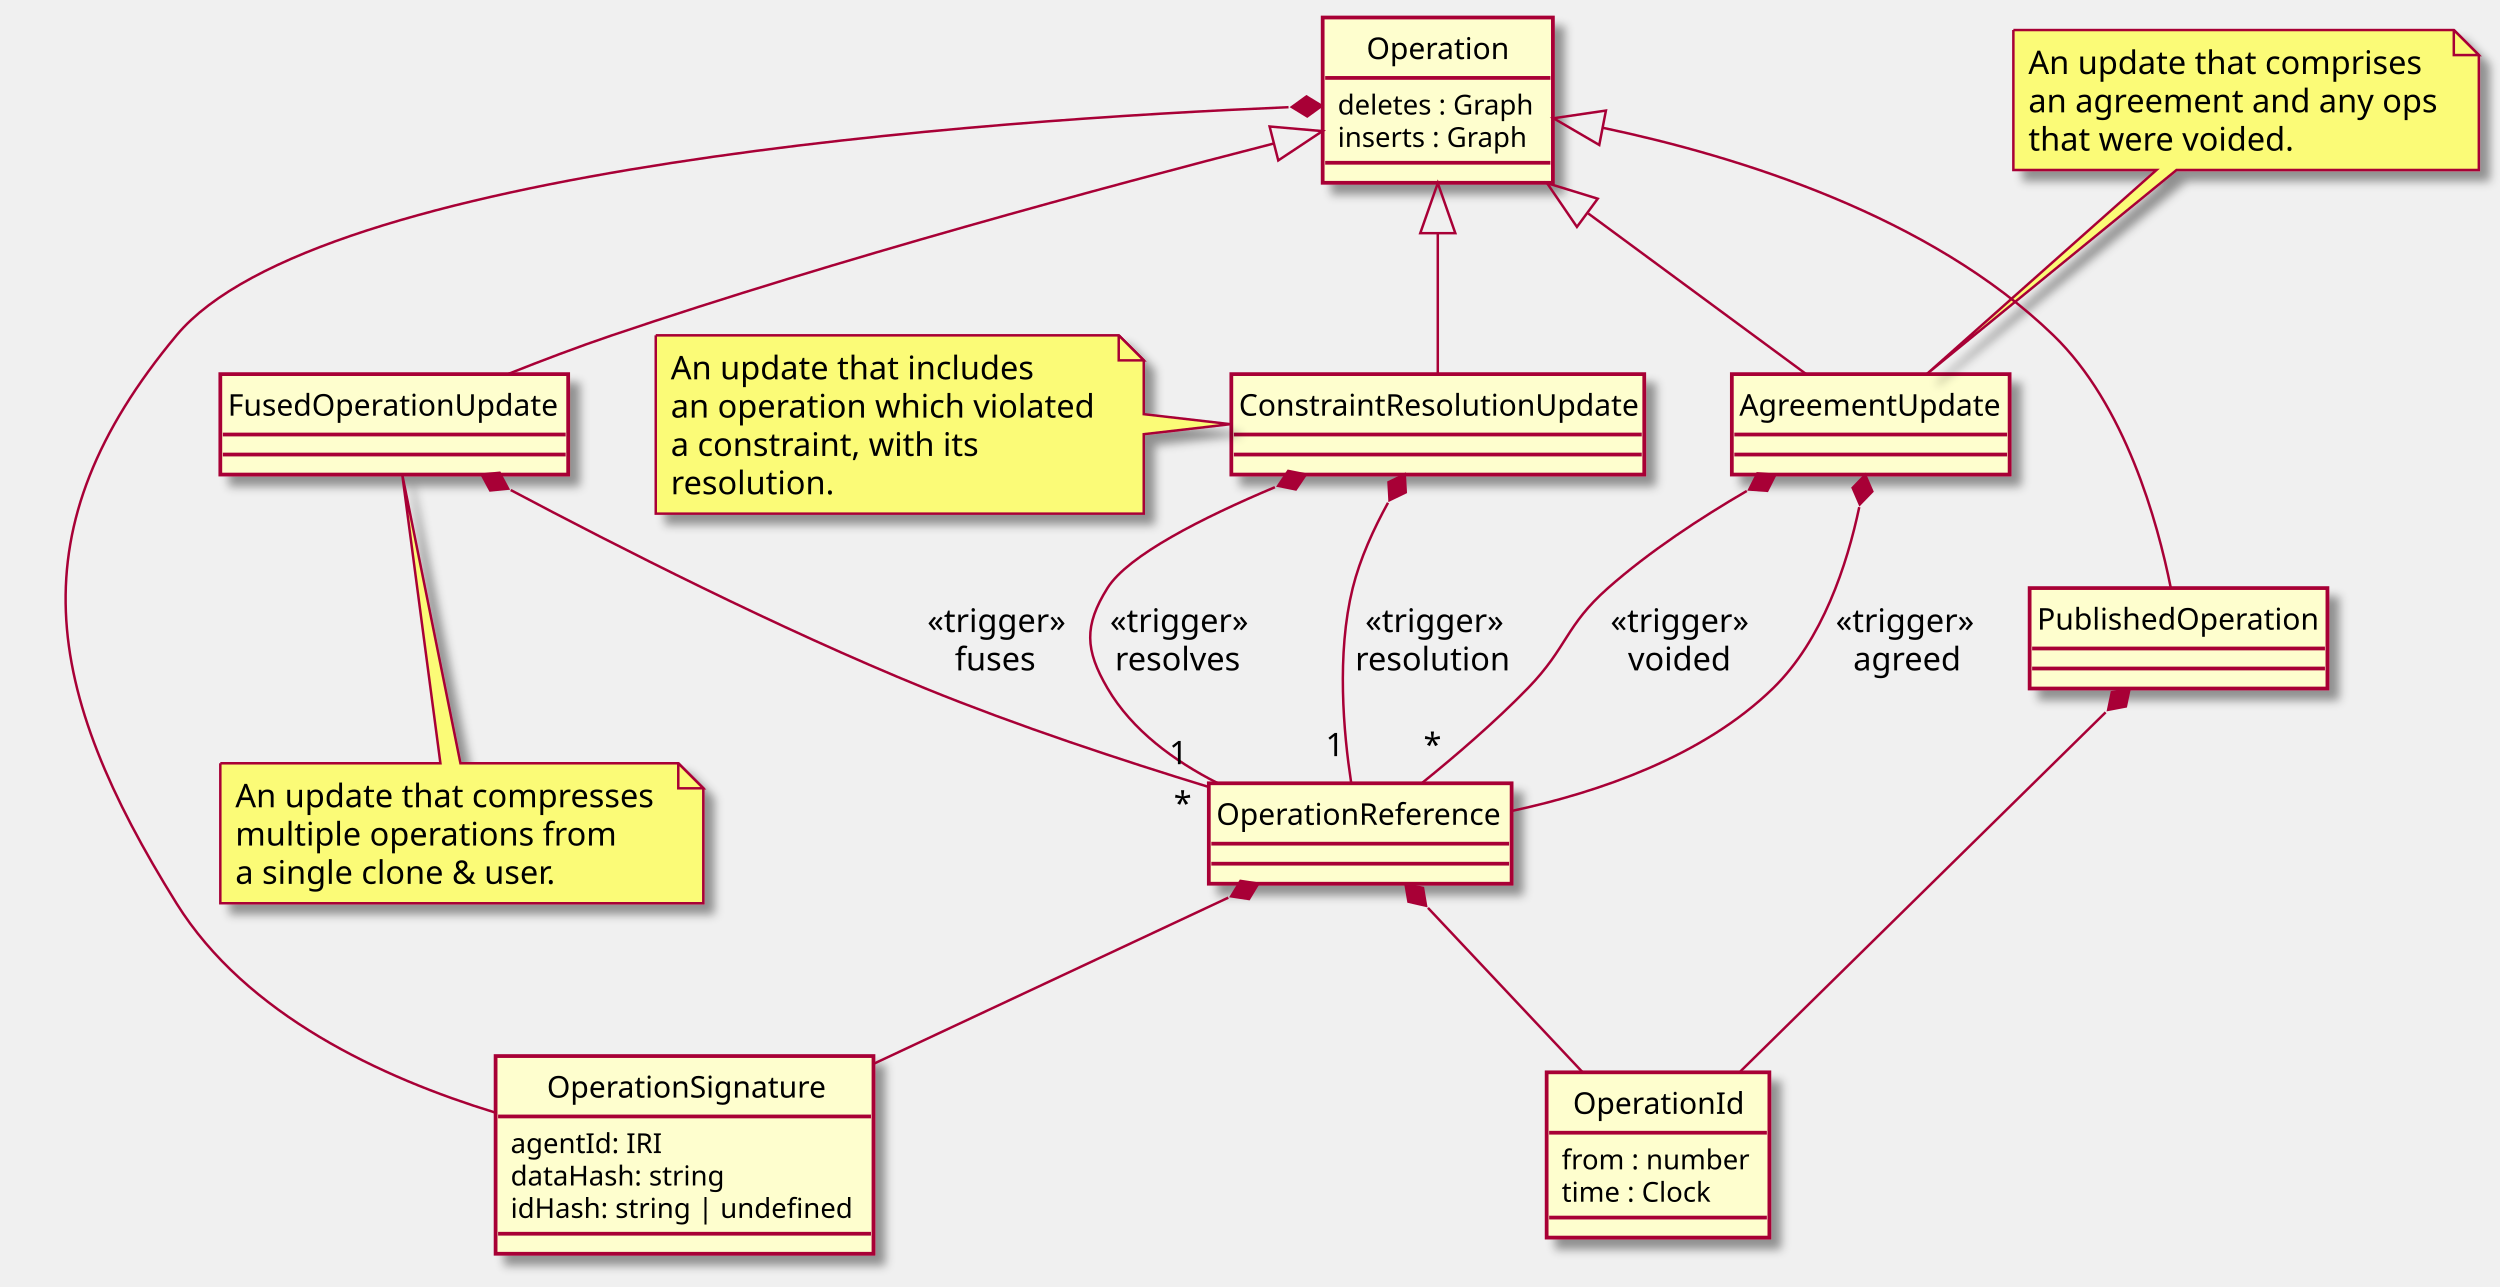
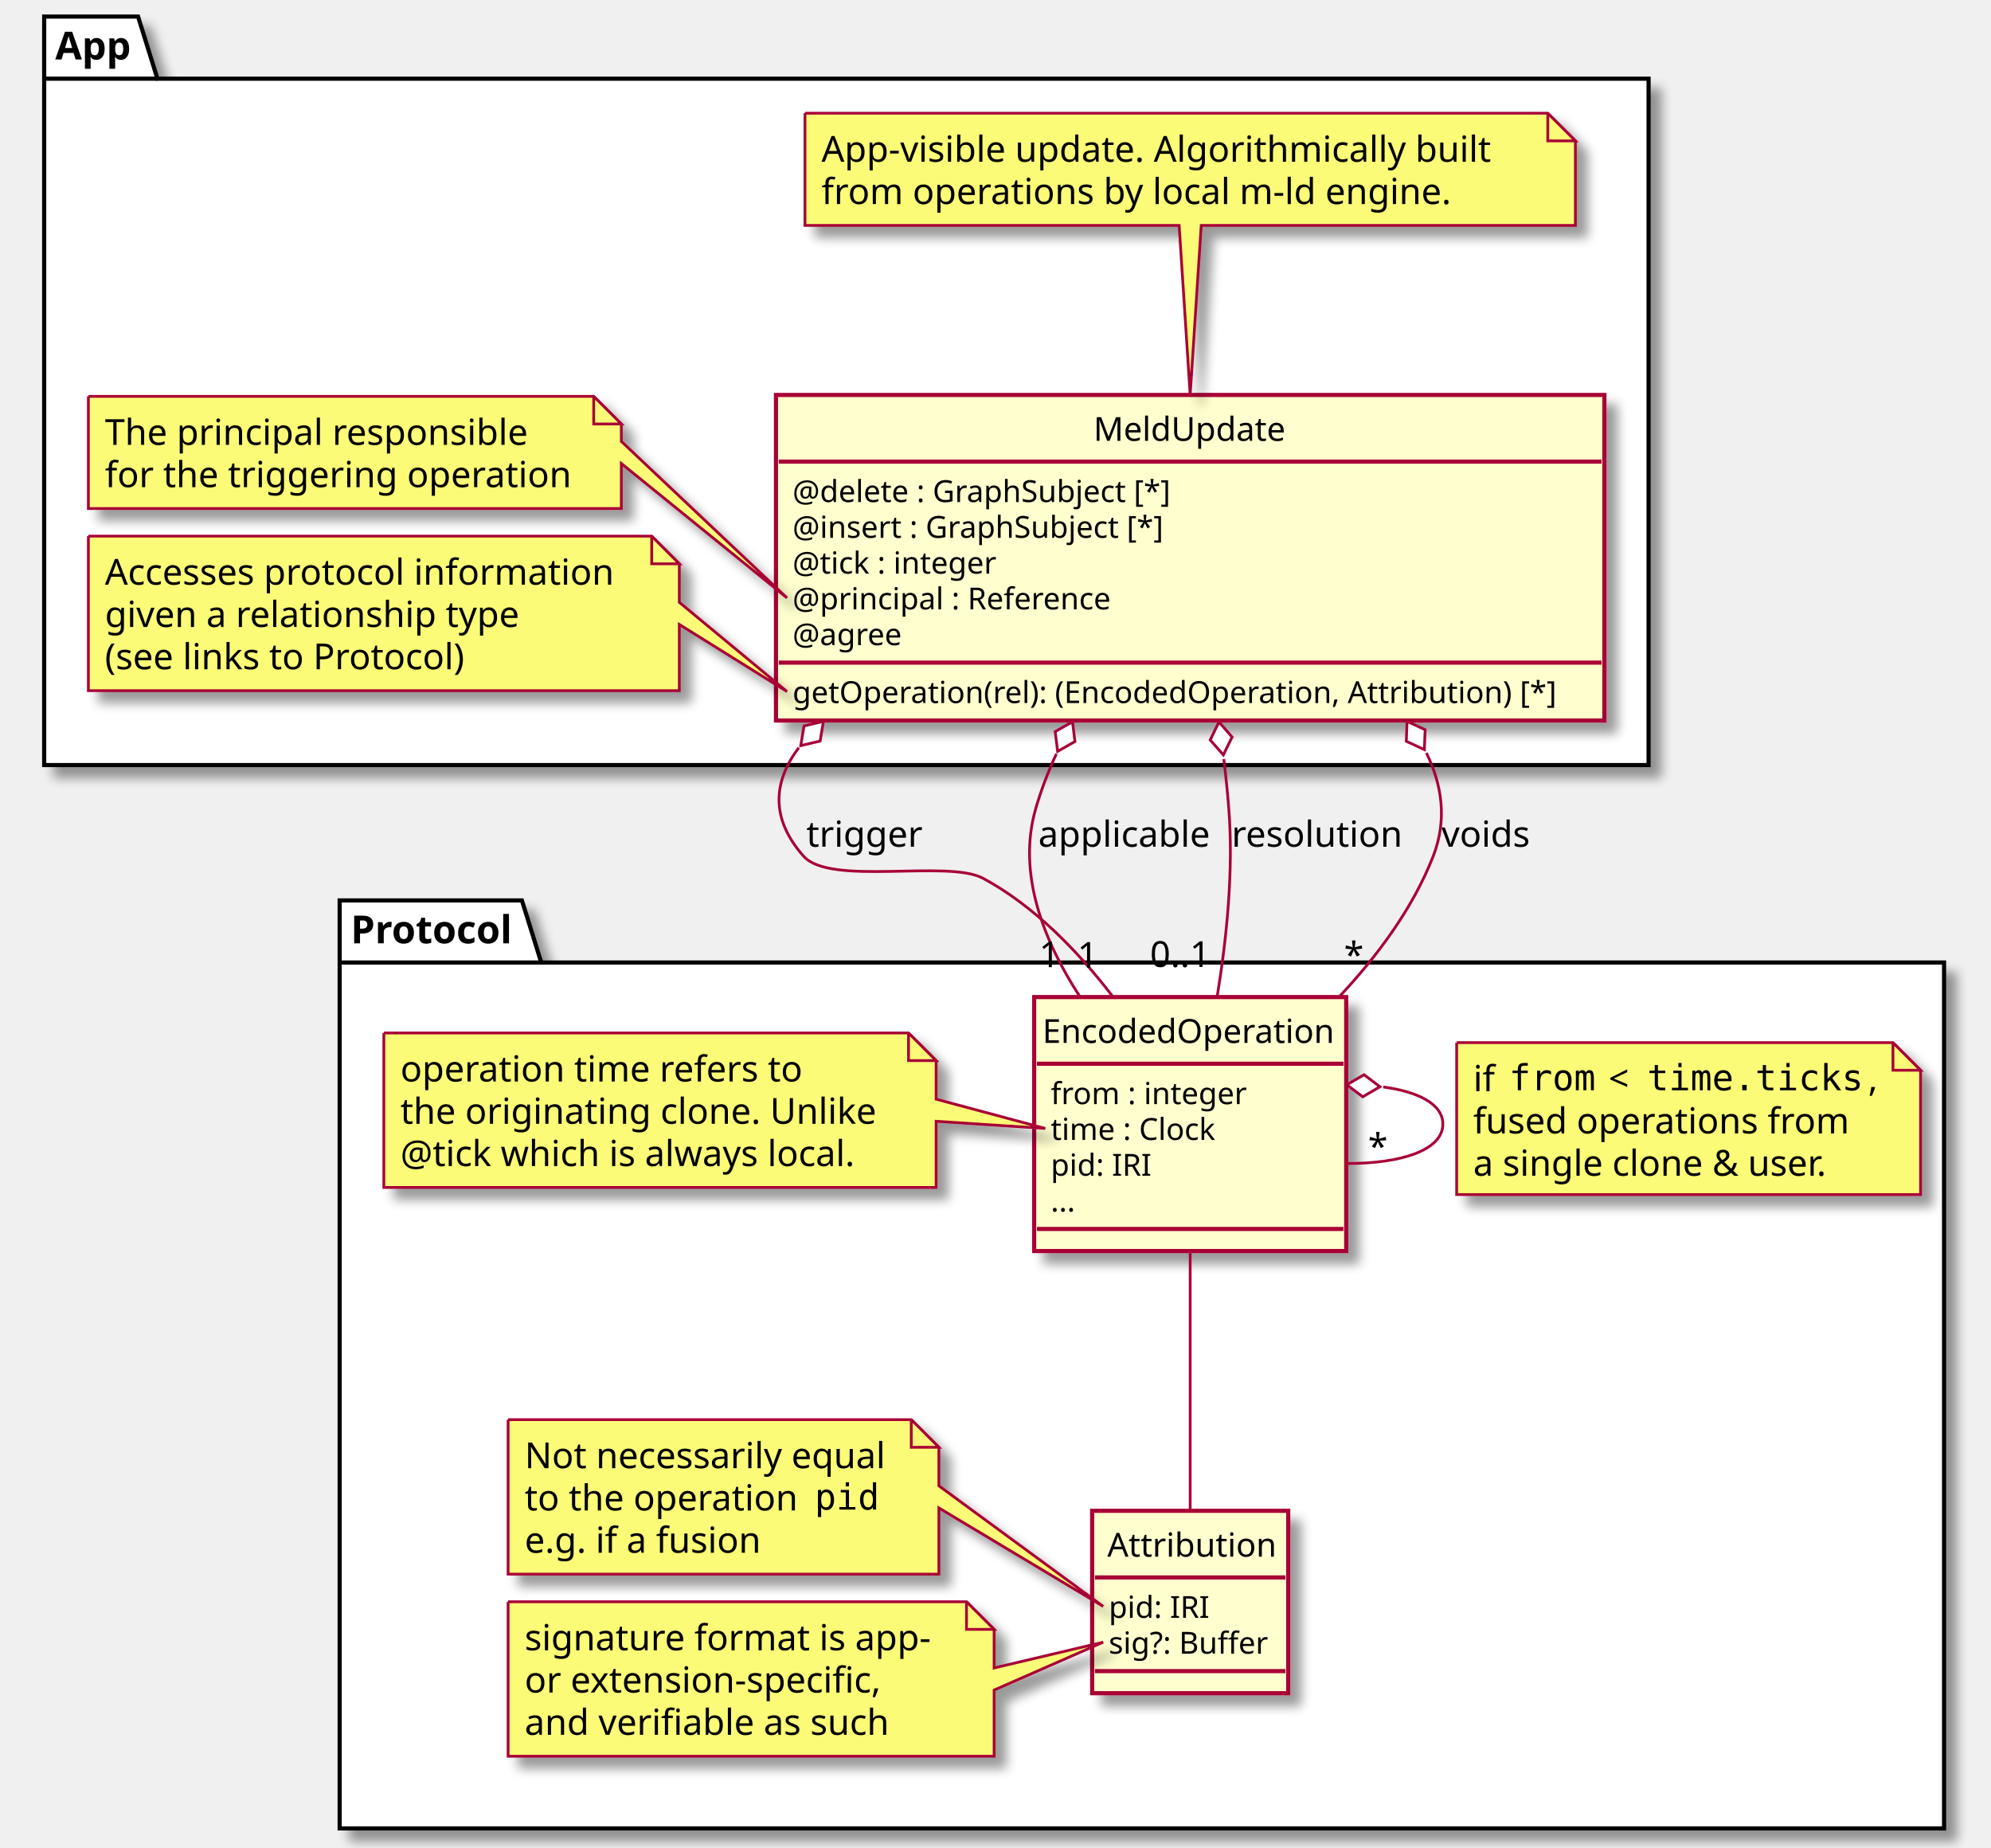
- <svg xmlns="http://www.w3.org/2000/svg" contentScriptType="application/ecmascript" contentStyleType="text/css" height="514px" preserveAspectRatio="none" style="width:999px;height:514px;background:#FFFFFF;" version="1.1" viewBox="0 0 999 514" width="999px" zoomAndPan="magnify">
+ <svg xmlns="http://www.w3.org/2000/svg" contentScriptType="application/ecmascript" contentStyleType="text/css" height="669px" preserveAspectRatio="none" style="width:721px;height:669px;background:#FFFFFF;" version="1.1" viewBox="0 0 721 669" width="721px" zoomAndPan="magnify">
  <defs>
-     <filter height="300%" id="f8wv1m61vzgva" width="300%" x="-1" y="-1">
+     <filter height="300%" id="f18cornsgz6i9n" width="300%" x="-1" y="-1">
      <feGaussianBlur result="blurOut" stdDeviation="2.0" />
      <feColorMatrix in="blurOut" result="blurOut2" type="matrix" values="0 0 0 0 0 0 0 0 0 0 0 0 0 0 0 0 0 0 .4 0" />
      <feOffset dx="4.0" dy="4.0" in="blurOut2" result="blurOut3" />
      <feBlend in="SourceGraphic" in2="blurOut3" mode="normal" />
    </filter>
  </defs>
  <g>
-     <rect codeLine="4" fill="#FEFECE" filter="url(#f8wv1m61vzgva)" height="66.043" id="Operation" style="stroke:#A80036;stroke-width:1.5;" width="92" x="528.54" y="7" />
-     <text fill="#000000" font-family="sans-serif" font-size="12" lengthAdjust="spacing" textLength="57" x="546.04" y="23.602">Operation</text>
-     <line style="stroke:#A80036;stroke-width:1.5;" x1="529.54" x2="619.54" y1="31.133" y2="31.133" />
-     <text fill="#000000" font-family="sans-serif" font-size="11" lengthAdjust="spacing" textLength="80" x="534.54" y="45.768">deletes : Graph</text>
-     <text fill="#000000" font-family="sans-serif" font-size="11" lengthAdjust="spacing" textLength="79" x="534.54" y="58.723">inserts : Graph</text>
-     <line style="stroke:#A80036;stroke-width:1.5;" x1="529.54" x2="619.54" y1="65.043" y2="65.043" />
-     <rect codeLine="9" fill="#FEFECE" filter="url(#f8wv1m61vzgva)" height="78.998" id="OperationSignature" style="stroke:#A80036;stroke-width:1.5;" width="151" x="198.04" y="422" />
-     <text fill="#000000" font-family="sans-serif" font-size="12" lengthAdjust="spacing" textLength="110" x="218.54" y="438.602">OperationSignature</text>
-     <line style="stroke:#A80036;stroke-width:1.5;" x1="199.04" x2="348.04" y1="446.133" y2="446.133" />
-     <text fill="#000000" font-family="sans-serif" font-size="11" lengthAdjust="spacing" textLength="59" x="204.04" y="460.768">agentId: IRI</text>
-     <text fill="#000000" font-family="sans-serif" font-size="11" lengthAdjust="spacing" textLength="88" x="204.04" y="473.723">dataHash: string</text>
-     <text fill="#000000" font-family="sans-serif" font-size="11" lengthAdjust="spacing" textLength="139" x="204.04" y="486.678">idHash: string | undefined</text>
-     <line style="stroke:#A80036;stroke-width:1.5;" x1="199.04" x2="348.04" y1="492.998" y2="492.998" />
-     <rect codeLine="17" fill="#FEFECE" filter="url(#f8wv1m61vzgva)" height="66.043" id="OperationId" style="stroke:#A80036;stroke-width:1.5;" width="89" x="618.04" y="428.5" />
-     <text fill="#000000" font-family="sans-serif" font-size="12" lengthAdjust="spacing" textLength="68" x="628.54" y="445.102">OperationId</text>
-     <line style="stroke:#A80036;stroke-width:1.5;" x1="619.04" x2="706.04" y1="452.633" y2="452.633" />
-     <text fill="#000000" font-family="sans-serif" font-size="11" lengthAdjust="spacing" textLength="77" x="624.04" y="467.268">from : number</text>
-     <text fill="#000000" font-family="sans-serif" font-size="11" lengthAdjust="spacing" textLength="62" x="624.04" y="480.223">time : Clock</text>
-     <line style="stroke:#A80036;stroke-width:1.5;" x1="619.04" x2="706.04" y1="486.543" y2="486.543" />
-     <rect codeLine="22" fill="#FEFECE" filter="url(#f8wv1m61vzgva)" height="40.133" id="PublishedOperation" style="stroke:#A80036;stroke-width:1.5;" width="119" x="811.04" y="235" />
-     <text fill="#000000" font-family="sans-serif" font-size="12" lengthAdjust="spacing" textLength="113" x="814.04" y="251.602">PublishedOperation</text>
-     <line style="stroke:#A80036;stroke-width:1.5;" x1="812.04" x2="929.04" y1="259.133" y2="259.133" />
-     <line style="stroke:#A80036;stroke-width:1.5;" x1="812.04" x2="929.04" y1="267.133" y2="267.133" />
-     <rect codeLine="25" fill="#FEFECE" filter="url(#f8wv1m61vzgva)" height="40.133" id="OperationReference" style="stroke:#A80036;stroke-width:1.5;" width="121" x="483.04" y="313" />
-     <text fill="#000000" font-family="sans-serif" font-size="12" lengthAdjust="spacing" textLength="115" x="486.04" y="329.602">OperationReference</text>
-     <line style="stroke:#A80036;stroke-width:1.5;" x1="484.04" x2="603.04" y1="337.133" y2="337.133" />
-     <line style="stroke:#A80036;stroke-width:1.5;" x1="484.04" x2="603.04" y1="345.133" y2="345.133" />
-     <rect codeLine="29" fill="#FEFECE" filter="url(#f8wv1m61vzgva)" height="40.133" id="ConstraintResolutionUpdate" style="stroke:#A80036;stroke-width:1.5;" width="165" x="492.04" y="149.5" />
-     <text fill="#000000" font-family="sans-serif" font-size="12" lengthAdjust="spacing" textLength="159" x="495.04" y="166.102">ConstraintResolutionUpdate</text>
-     <line style="stroke:#A80036;stroke-width:1.5;" x1="493.04" x2="656.04" y1="173.633" y2="173.633" />
-     <line style="stroke:#A80036;stroke-width:1.5;" x1="493.04" x2="656.04" y1="181.633" y2="181.633" />
-     <path d="M262.04,134 L262.04,205.242 A0,0 0 0 0 262.04,205.242 L457.04,205.242 A0,0 0 0 0 457.04,205.242 L457.04,173.5 L491.71,169.5 L457.04,165.5 L457.04,144 L447.04,134 L262.04,134 A0,0 0 0 0 262.04,134 " fill="#FBFB77" filter="url(#f8wv1m61vzgva)" style="stroke:#A80036;stroke-width:1.0;" />
-     <path d="M447.04,134 L447.04,144 L457.04,144 L447.04,134 " fill="#FBFB77" style="stroke:#A80036;stroke-width:1.0;" />
-     <text fill="#000000" font-family="sans-serif" font-size="13" lengthAdjust="spacing" textLength="150" x="268.04" y="151.568">An update that includes</text>
-     <text fill="#000000" font-family="sans-serif" font-size="13" lengthAdjust="spacing" textLength="174" x="268.04" y="166.879">an operation which violated</text>
-     <text fill="#000000" font-family="sans-serif" font-size="13" lengthAdjust="spacing" textLength="130" x="268.04" y="182.19">a constraint, with its</text>
-     <text fill="#000000" font-family="sans-serif" font-size="13" lengthAdjust="spacing" textLength="68" x="268.04" y="197.5">resolution.</text>
-     <rect codeLine="39" fill="#FEFECE" filter="url(#f8wv1m61vzgva)" height="40.133" id="AgreementUpdate" style="stroke:#A80036;stroke-width:1.5;" width="111" x="692.04" y="149.5" />
-     <text fill="#000000" font-family="sans-serif" font-size="12" lengthAdjust="spacing" textLength="105" x="695.04" y="166.102">AgreementUpdate</text>
-     <line style="stroke:#A80036;stroke-width:1.5;" x1="693.04" x2="802.04" y1="173.633" y2="173.633" />
-     <line style="stroke:#A80036;stroke-width:1.5;" x1="693.04" x2="802.04" y1="181.633" y2="181.633" />
-     <path d="M804.54,12 L804.54,67.932 A0,0 0 0 0 804.54,67.932 L861.73,67.932 L770.05,149.37 L869.73,67.932 L990.54,67.932 A0,0 0 0 0 990.54,67.932 L990.54,22 L980.54,12 L804.54,12 A0,0 0 0 0 804.54,12 " fill="#FBFB77" filter="url(#f8wv1m61vzgva)" style="stroke:#A80036;stroke-width:1.0;" />
-     <path d="M980.54,12 L980.54,22 L990.54,22 L980.54,12 " fill="#FBFB77" style="stroke:#A80036;stroke-width:1.0;" />
-     <text fill="#000000" font-family="sans-serif" font-size="13" lengthAdjust="spacing" textLength="162" x="810.54" y="29.568">An update that comprises</text>
-     <text fill="#000000" font-family="sans-serif" font-size="13" lengthAdjust="spacing" textLength="165" x="810.54" y="44.879">an agreement and any ops</text>
-     <text fill="#000000" font-family="sans-serif" font-size="13" lengthAdjust="spacing" textLength="108" x="810.54" y="60.19">that were voided.</text>
-     <rect codeLine="48" fill="#FEFECE" filter="url(#f8wv1m61vzgva)" height="40.133" id="FusedOperationUpdate" style="stroke:#A80036;stroke-width:1.5;" width="139" x="88.04" y="149.5" />
-     <text fill="#000000" font-family="sans-serif" font-size="12" lengthAdjust="spacing" textLength="133" x="91.04" y="166.102">FusedOperationUpdate</text>
-     <line style="stroke:#A80036;stroke-width:1.5;" x1="89.04" x2="226.04" y1="173.633" y2="173.633" />
-     <line style="stroke:#A80036;stroke-width:1.5;" x1="89.04" x2="226.04" y1="181.633" y2="181.633" />
-     <path d="M88.04,305 L88.04,360.932 A0,0 0 0 0 88.04,360.932 L281.04,360.932 A0,0 0 0 0 281.04,360.932 L281.04,315 L271.04,305 L183.99,305 L160.74,189.66 L175.99,305 L88.04,305 A0,0 0 0 0 88.04,305 " fill="#FBFB77" filter="url(#f8wv1m61vzgva)" style="stroke:#A80036;stroke-width:1.0;" />
-     <path d="M271.04,305 L271.04,315 L281.04,315 L271.04,305 " fill="#FBFB77" style="stroke:#A80036;stroke-width:1.0;" />
-     <text fill="#000000" font-family="sans-serif" font-size="13" lengthAdjust="spacing" textLength="172" x="94.04" y="322.568">An update that compresses</text>
-     <text fill="#000000" font-family="sans-serif" font-size="13" lengthAdjust="spacing" textLength="157" x="94.04" y="337.879">multiple operations from</text>
-     <text fill="#000000" font-family="sans-serif" font-size="13" lengthAdjust="spacing" textLength="135" x="94.04" y="353.19">a single clone &amp; user.</text>
-     <path codeLine="15" d="M514.9,42.83 C393.94,47.94 126.51,66.75 70.54,134 C6,211.54 17.16,275.39 70.54,361 C98.31,405.55 152.48,430.7 197.88,444.58 " fill="none" id="Operation-backto-OperationSignature" style="stroke:#A80036;stroke-width:1.0;" />
-     <polygon fill="#A80036" points="528.21,42.3,522.056,38.541,516.219,42.775,522.373,46.534,528.21,42.3" style="stroke:#A80036;stroke-width:1.0;" />
-     <path d="M640.5,51.07 C695.01,62.55 771.21,86.29 820.54,134 C849.25,161.77 862.16,208.51 867.4,234.7 " fill="none" id="Operation-backto-PublishedOperation" style="stroke:#A80036;stroke-width:1.0;" />
-     <polygon fill="none" points="639.07,57.93,620.76,47.25,641.73,44.18,639.07,57.93" style="stroke:#A80036;stroke-width:1.0;" />
-     <path codeLine="23" d="M841.41,284.64 C803.01,322.39 735.64,388.63 695.44,428.15 " fill="none" id="PublishedOperation-backto-OperationId" style="stroke:#A80036;stroke-width:1.0;" />
-     <polygon fill="#A80036" points="850.97,275.24,843.887,276.594,842.413,283.652,849.495,282.299,850.97,275.24" style="stroke:#A80036;stroke-width:1.0;" />
-     <path codeLine="26" d="M490.84,358.69 C450.49,377.6 394.27,403.93 349.13,425.08 " fill="none" id="OperationReference-backto-OperationSignature" style="stroke:#A80036;stroke-width:1.0;" />
-     <polygon fill="#A80036" points="502.83,353.08,495.7,352.003,491.963,358.171,499.093,359.248,502.83,353.08" style="stroke:#A80036;stroke-width:1.0;" />
-     <path codeLine="27" d="M570.61,362.78 C588.96,382.29 613.24,408.1 632.24,428.29 " fill="none" id="OperationReference-backto-OperationId" style="stroke:#A80036;stroke-width:1.0;" />
-     <polygon fill="#A80036" points="561.61,353.21,562.815,360.32,569.841,361.942,568.636,354.832,561.61,353.21" style="stroke:#A80036;stroke-width:1.0;" />
-     <path d="M574.54,93.35 C574.54,113.19 574.54,134.56 574.54,149.42 " fill="none" id="Operation-backto-ConstraintResolutionUpdate" style="stroke:#A80036;stroke-width:1.0;" />
-     <polygon fill="none" points="567.54,93.17,574.54,73.17,581.54,93.17,567.54,93.17" style="stroke:#A80036;stroke-width:1.0;" />
-     <path codeLine="36" d="M509.45,194.68 C480.31,206.96 450.67,221.98 442.54,235 C433.12,250.08 433.58,259.65 442.54,275 C452.39,291.87 469.27,304.13 486.45,312.87 " fill="none" id="ConstraintResolutionUpdate-backto-OperationReference" style="stroke:#A80036;stroke-width:1.0;" />
-     <polygon fill="#A80036" points="521.84,189.6,514.771,188.173,510.736,194.15,517.805,195.576,521.84,189.6" style="stroke:#A80036;stroke-width:1.0;" />
-     <text fill="#000000" font-family="sans-serif" font-size="13" lengthAdjust="spacing" textLength="56" x="443.54" y="252.568">«trigger»</text>
-     <text fill="#000000" font-family="sans-serif" font-size="13" lengthAdjust="spacing" textLength="52" x="445.54" y="267.879">resolves</text>
-     <text fill="#000000" font-family="sans-serif" font-size="13" lengthAdjust="spacing" textLength="8" x="467.187" y="305.361">1</text>
-     <path codeLine="37" d="M554.65,200.9 C548.92,211.29 543.45,223.25 540.54,235 C534.02,261.33 536.89,292.91 539.92,312.72 " fill="none" id="ConstraintResolutionUpdate-backto-OperationReference-1" style="stroke:#A80036;stroke-width:1.0;" />
-     <polygon fill="#A80036" points="561.34,189.54,554.848,192.679,555.248,199.879,561.74,196.74,561.34,189.54" style="stroke:#A80036;stroke-width:1.0;" />
-     <text fill="#000000" font-family="sans-serif" font-size="13" lengthAdjust="spacing" textLength="56" x="545.54" y="252.568">«trigger»</text>
-     <text fill="#000000" font-family="sans-serif" font-size="13" lengthAdjust="spacing" textLength="64" x="541.54" y="267.879">resolution</text>
-     <text fill="#000000" font-family="sans-serif" font-size="13" lengthAdjust="spacing" textLength="8" x="529.682" y="302.154">1</text>
-     <path d="M634.6,85.26 C664.35,107.19 698.72,132.52 721.65,149.42 " fill="none" id="Operation-backto-AgreementUpdate" style="stroke:#A80036;stroke-width:1.0;" />
-     <polygon fill="none" points="630.14,90.67,618.19,73.17,638.45,79.4,630.14,90.67" style="stroke:#A80036;stroke-width:1.0;" />
-     <path codeLine="45" d="M742.96,202.65 C738.11,225.63 728.26,255.76 708.54,275 C680.56,302.3 638.88,316.56 604.41,323.99 " fill="none" id="AgreementUpdate-backto-OperationReference" style="stroke:#A80036;stroke-width:1.0;" />
-     <polygon fill="#A80036" points="745.33,189.76,740.314,194.941,743.167,201.564,748.183,196.383,745.33,189.76" style="stroke:#A80036;stroke-width:1.0;" />
-     <text fill="#000000" font-family="sans-serif" font-size="13" lengthAdjust="spacing" textLength="56" x="733.54" y="252.568">«trigger»</text>
-     <text fill="#000000" font-family="sans-serif" font-size="13" lengthAdjust="spacing" textLength="42" x="740.54" y="267.879">agreed</text>
-     <path codeLine="46" d="M698.01,196.18 C679.61,206.9 659.19,220.29 642.54,235 C625.48,250.07 626.39,258.66 610.54,275 C597.46,288.48 581.48,302.17 568.41,312.75 " fill="none" id="AgreementUpdate-backto-OperationReference-1" style="stroke:#A80036;stroke-width:1.0;" />
-     <polygon fill="#A80036" points="709.44,189.7,702.248,189.173,698.995,195.608,706.187,196.136,709.44,189.7" style="stroke:#A80036;stroke-width:1.0;" />
-     <text fill="#000000" font-family="sans-serif" font-size="13" lengthAdjust="spacing" textLength="56" x="643.54" y="252.568">«trigger»</text>
-     <text fill="#000000" font-family="sans-serif" font-size="13" lengthAdjust="spacing" textLength="42" x="650.54" y="267.879">voided</text>
-     <text fill="#000000" font-family="sans-serif" font-size="13" lengthAdjust="spacing" textLength="6" x="568.834" y="302.193">*</text>
-     <path d="M508.98,57.35 C441.95,74.56 335.11,103.37 244.54,134 C230.99,138.58 216.48,144.09 203.27,149.35 " fill="none" id="Operation-backto-FusedOperationUpdate" style="stroke:#A80036;stroke-width:1.0;" />
-     <polygon fill="none" points="507.33,50.55,528.44,52.39,510.79,64.11,507.33,50.55" style="stroke:#A80036;stroke-width:1.0;" />
-     <path codeLine="54" d="M204.08,195.82 C246.46,218.3 311.14,251.18 369.54,275 C406.48,290.07 449.02,304.06 482.79,314.41 " fill="none" id="FusedOperationUpdate-backto-OperationReference" style="stroke:#A80036;stroke-width:1.0;" />
-     <polygon fill="#A80036" points="192.47,189.63,195.883,195.982,203.06,195.274,199.646,188.922,192.47,189.63" style="stroke:#A80036;stroke-width:1.0;" />
-     <text fill="#000000" font-family="sans-serif" font-size="13" lengthAdjust="spacing" textLength="56" x="370.54" y="252.568">«trigger»</text>
-     <text fill="#000000" font-family="sans-serif" font-size="13" lengthAdjust="spacing" textLength="34" x="381.54" y="267.879">fuses</text>
-     <text fill="#000000" font-family="sans-serif" font-size="13" lengthAdjust="spacing" textLength="6" x="469.021" y="325.638">*</text>
+     <polygon fill="#FFFFFF" filter="url(#f18cornsgz6i9n)" points="16,6,50,6,57,28.488,597,28.488,597,277,16,277,16,6" style="stroke:#000000;stroke-width:1.5;" />
+     <line style="stroke:#000000;stroke-width:1.5;" x1="16" x2="57" y1="28.488" y2="28.488" />
+     <text fill="#000000" font-family="sans-serif" font-size="14" font-weight="bold" lengthAdjust="spacing" textLength="28" x="20" y="21.535">App</text>
+     <polygon fill="#FFFFFF" filter="url(#f18cornsgz6i9n)" points="123,326,189,326,196,348.488,704,348.488,704,662,123,662,123,326" style="stroke:#000000;stroke-width:1.5;" />
+     <line style="stroke:#000000;stroke-width:1.5;" x1="123" x2="196" y1="348.488" y2="348.488" />
+     <text fill="#000000" font-family="sans-serif" font-size="14" font-weight="bold" lengthAdjust="spacing" textLength="60" x="127" y="341.535">Protocol</text>
+     <rect codeLine="5" fill="#FEFECE" filter="url(#f18cornsgz6i9n)" height="117.863" id="MeldUpdate" style="stroke:#A80036;stroke-width:1.5;" width="300" x="281" y="143" />
+     <text fill="#000000" font-family="sans-serif" font-size="12" lengthAdjust="spacing" textLength="70" x="396" y="159.602">MeldUpdate</text>
+     <line style="stroke:#A80036;stroke-width:1.5;" x1="282" x2="580" y1="167.133" y2="167.133" />
+     <text fill="#000000" font-family="sans-serif" font-size="11" lengthAdjust="spacing" textLength="138" x="287" y="181.768">@delete : GraphSubject [*]</text>
+     <text fill="#000000" font-family="sans-serif" font-size="11" lengthAdjust="spacing" textLength="137" x="287" y="194.723">@insert : GraphSubject [*]</text>
+     <text fill="#000000" font-family="sans-serif" font-size="11" lengthAdjust="spacing" textLength="75" x="287" y="207.678">@tick : integer</text>
+     <text fill="#000000" font-family="sans-serif" font-size="11" lengthAdjust="spacing" textLength="118" x="287" y="220.633">@principal : Reference</text>
+     <text fill="#000000" font-family="sans-serif" font-size="11" lengthAdjust="spacing" textLength="39" x="287" y="233.588">@agree</text>
+     <line style="stroke:#A80036;stroke-width:1.5;" x1="282" x2="580" y1="239.908" y2="239.908" />
+     <text fill="#000000" font-family="sans-serif" font-size="11" lengthAdjust="spacing" textLength="288" x="287" y="254.543">getOperation(rel): (EncodedOperation, Attribution) [*]</text>
+     <path d="M291.5,41 L291.5,81.621 A0,0 0 0 0 291.5,81.621 L427,81.621 L431,142.93 L435,81.621 L570.5,81.621 A0,0 0 0 0 570.5,81.621 L570.5,51 L560.5,41 L291.5,41 A0,0 0 0 0 291.5,41 " fill="#FBFB77" filter="url(#f18cornsgz6i9n)" style="stroke:#A80036;stroke-width:1.0;" />
+     <path d="M560.5,41 L560.5,51 L570.5,51 L560.5,41 " fill="#FBFB77" style="stroke:#A80036;stroke-width:1.0;" />
+     <text fill="#000000" font-family="sans-serif" font-size="13" lengthAdjust="spacing" textLength="258" x="297.5" y="58.568">App-visible update. Algorithmically built</text>
+     <text fill="#000000" font-family="sans-serif" font-size="13" lengthAdjust="spacing" textLength="240" x="297.5" y="73.879">from operations by local m-ld engine.</text>
+     <path d="M32,143.5 L32,184.121 A0,0 0 0 0 32,184.121 L225,184.121 A0,0 0 0 0 225,184.121 L225,167.81 L285,216.476 L225,159.81 L225,153.5 L215,143.5 L32,143.5 A0,0 0 0 0 32,143.5 " fill="#FBFB77" filter="url(#f18cornsgz6i9n)" style="stroke:#A80036;stroke-width:1.0;" />
+     <path d="M215,143.5 L215,153.5 L225,153.5 L215,143.5 " fill="#FBFB77" style="stroke:#A80036;stroke-width:1.0;" />
+     <text fill="#000000" font-family="sans-serif" font-size="13" lengthAdjust="spacing" textLength="159" x="38" y="161.068">The principal responsible</text>
+     <text fill="#000000" font-family="sans-serif" font-size="13" lengthAdjust="spacing" textLength="172" x="38" y="176.379">for the triggering operation</text>
+     <path d="M32,194.121 L32,250.053 A0,0 0 0 0 32,250.053 L246,250.053 A0,0 0 0 0 246,250.053 L246,226.087 L285,250.386 L246,218.087 L246,204.121 L236,194.121 L32,194.121 A0,0 0 0 0 32,194.121 " fill="#FBFB77" filter="url(#f18cornsgz6i9n)" style="stroke:#A80036;stroke-width:1.0;" />
+     <path d="M236,194.121 L236,204.121 L246,204.121 L236,194.121 " fill="#FBFB77" style="stroke:#A80036;stroke-width:1.0;" />
+     <text fill="#000000" font-family="sans-serif" font-size="13" lengthAdjust="spacing" textLength="193" x="38" y="211.69">Accesses protocol information</text>
+     <text fill="#000000" font-family="sans-serif" font-size="13" lengthAdjust="spacing" textLength="155" x="38" y="227">given a relationship type</text>
+     <text fill="#000000" font-family="sans-serif" font-size="13" lengthAdjust="spacing" textLength="137" x="38" y="242.31">(see links to Protocol)</text>
+     <rect codeLine="29" fill="#FEFECE" filter="url(#f18cornsgz6i9n)" height="91.953" id="EncodedOperation" style="stroke:#A80036;stroke-width:1.5;" width="113" x="374.5" y="361" />
+     <text fill="#000000" font-family="sans-serif" font-size="12" lengthAdjust="spacing" textLength="107" x="377.5" y="377.602">EncodedOperation</text>
+     <line style="stroke:#A80036;stroke-width:1.5;" x1="375.5" x2="486.5" y1="385.133" y2="385.133" />
+     <text fill="#000000" font-family="sans-serif" font-size="11" lengthAdjust="spacing" textLength="73" x="380.5" y="399.768">from : integer</text>
+     <text fill="#000000" font-family="sans-serif" font-size="11" lengthAdjust="spacing" textLength="62" x="380.5" y="412.723">time : Clock</text>
+     <text fill="#000000" font-family="sans-serif" font-size="11" lengthAdjust="spacing" textLength="36" x="380.5" y="425.678">pid: IRI</text>
+     <text fill="#000000" font-family="sans-serif" font-size="11" lengthAdjust="spacing" textLength="9" x="380.5" y="438.633">...</text>
+     <line style="stroke:#A80036;stroke-width:1.5;" x1="375.5" x2="486.5" y1="444.953" y2="444.953" />
+     <path d="M139,374 L139,429.932 A0,0 0 0 0 139,429.932 L339,429.932 A0,0 0 0 0 339,429.932 L339,405.966 L378.5,408.565 L339,397.966 L339,384 L329,374 L139,374 A0,0 0 0 0 139,374 " fill="#FBFB77" filter="url(#f18cornsgz6i9n)" style="stroke:#A80036;stroke-width:1.0;" />
+     <path d="M329,374 L329,384 L339,384 L329,374 " fill="#FBFB77" style="stroke:#A80036;stroke-width:1.0;" />
+     <text fill="#000000" font-family="sans-serif" font-size="13" lengthAdjust="spacing" textLength="149" x="145" y="391.568">operation time refers to</text>
+     <text fill="#000000" font-family="sans-serif" font-size="13" lengthAdjust="spacing" textLength="179" x="145" y="406.879">the originating clone. Unlike</text>
+     <text fill="#000000" font-family="sans-serif" font-size="13" lengthAdjust="spacing" textLength="175" x="145" y="422.19">@tick which is always local.</text>
+     <rect codeLine="42" fill="#FEFECE" filter="url(#f18cornsgz6i9n)" height="66.043" id="Attribution" style="stroke:#A80036;stroke-width:1.5;" width="71" x="395.5" y="547" />
+     <text fill="#000000" font-family="sans-serif" font-size="12" lengthAdjust="spacing" textLength="60" x="401" y="563.602">Attribution</text>
+     <line style="stroke:#A80036;stroke-width:1.5;" x1="396.5" x2="465.5" y1="571.133" y2="571.133" />
+     <text fill="#000000" font-family="sans-serif" font-size="11" lengthAdjust="spacing" textLength="36" x="401.5" y="585.768">pid: IRI</text>
+     <text fill="#000000" font-family="sans-serif" font-size="11" lengthAdjust="spacing" textLength="59" x="401.5" y="598.723">sig?: Buffer</text>
+     <line style="stroke:#A80036;stroke-width:1.5;" x1="396.5" x2="465.5" y1="605.043" y2="605.043" />
+     <path d="M184,514 L184,569.932 A0,0 0 0 0 184,569.932 L340,569.932 A0,0 0 0 0 340,569.932 L340,545.966 L399.5,581.61 L340,537.966 L340,524 L330,514 L184,514 A0,0 0 0 0 184,514 " fill="#FBFB77" filter="url(#f18cornsgz6i9n)" style="stroke:#A80036;stroke-width:1.0;" />
+     <path d="M330,514 L330,524 L340,524 L330,514 " fill="#FBFB77" style="stroke:#A80036;stroke-width:1.0;" />
+     <text fill="#000000" font-family="sans-serif" font-size="13" lengthAdjust="spacing" textLength="135" x="190" y="531.568">Not necessarily equal</text>
+     <text fill="#000000" font-family="sans-serif" font-size="13" lengthAdjust="spacing" textLength="101" x="190" y="546.879">to the operation</text>
+     <text fill="#000000" font-family="monospace" font-size="13" lengthAdjust="spacing" textLength="24" x="295" y="546.555">pid</text>
+     <text fill="#000000" font-family="sans-serif" font-size="13" lengthAdjust="spacing" textLength="91" x="190" y="562.189">e.g. if a fusion</text>
+     <path d="M184,579.932 L184,635.863 A0,0 0 0 0 184,635.863 L360,635.863 A0,0 0 0 0 360,635.863 L360,611.898 L399.5,594.565 L360,603.898 L360,589.932 L350,579.932 L184,579.932 A0,0 0 0 0 184,579.932 " fill="#FBFB77" filter="url(#f18cornsgz6i9n)" style="stroke:#A80036;stroke-width:1.0;" />
+     <path d="M350,579.932 L350,589.932 L360,589.932 L350,579.932 " fill="#FBFB77" style="stroke:#A80036;stroke-width:1.0;" />
+     <text fill="#000000" font-family="sans-serif" font-size="13" lengthAdjust="spacing" textLength="155" x="190" y="597.5">signature format is app-</text>
+     <text fill="#000000" font-family="sans-serif" font-size="13" lengthAdjust="spacing" textLength="140" x="190" y="612.811">or extension-specific,</text>
+     <text fill="#000000" font-family="sans-serif" font-size="13" lengthAdjust="spacing" textLength="137" x="190" y="628.121">and verifiable as such</text>
+     <path codeLine="40" d="M431,453.38 C431,482.86 431,520.58 431,546.96 " fill="none" id="EncodedOperation-Attribution" style="stroke:#A80036;stroke-width:1.0;" />
+     <path codeLine="57" d="M500.91,393.55 C513.6,395.26 522.5,399.74 522.5,407 C522.5,416.57 507.01,421.32 487.74,421.25 " fill="none" id="EncodedOperation-backto-EncodedOperation" style="stroke:#A80036;stroke-width:1.0;" />
+     <polygon fill="#FFFFFF" points="487.74,392.75,493.488,397.105,499.718,393.475,493.971,389.12,487.74,392.75" style="stroke:#A80036;stroke-width:1.0;" />
+     <path d="M527.5,377.5 L527.5,432.5 L695.5,432.5 L695.5,387.5 L685.5,377.5 L527.5,377.5 " fill="#FBFB77" filter="url(#f18cornsgz6i9n)" style="stroke:#A80036;stroke-width:1.0;" />
+     <path d="M685.5,377.5 L685.5,387.5 L695.5,387.5 L685.5,377.5 " fill="#FBFB77" style="stroke:#A80036;stroke-width:1.0;" />
+     <text fill="#000000" font-family="sans-serif" font-size="13" lengthAdjust="spacing" textLength="9" x="533.5" y="395.068">if</text>
+     <text fill="#000000" font-family="monospace" font-size="13" lengthAdjust="spacing" textLength="32" x="546.5" y="394.745">from</text>
+     <text fill="#000000" font-family="sans-serif" font-size="13" lengthAdjust="spacing" textLength="10" x="582.5" y="395.068">&lt;</text>
+     <text fill="#000000" font-family="monospace" font-size="13" lengthAdjust="spacing" textLength="80" x="596.5" y="394.745">time.ticks</text>
+     <text fill="#000000" font-family="sans-serif" font-size="13" lengthAdjust="spacing" textLength="4" x="676.5" y="395.068">,</text>
+     <text fill="#000000" font-family="sans-serif" font-size="13" lengthAdjust="spacing" textLength="140" x="533.5" y="410.379">fused operations from</text>
+     <text fill="#000000" font-family="sans-serif" font-size="13" lengthAdjust="spacing" textLength="135" x="533.5" y="425.69">a single clone &amp; user.</text>
+     <text fill="#000000" font-family="sans-serif" font-size="13" lengthAdjust="spacing" textLength="6" x="495.394" y="419.706">*</text>
+     <path codeLine="65" d="M289.25,270.72 C280.09,282.91 278.77,296.17 291,310 C300.64,320.9 343.18,311.1 356,318 C374.56,327.99 390.51,344.59 402.87,360.69 " fill="none" id="MeldUpdate-backto-EncodedOperation" style="stroke:#A80036;stroke-width:1.0;" />
+     <polygon fill="#FFFFFF" points="298.17,261.19,291.151,262.845,289.98,269.961,296.998,268.305,298.17,261.19" style="stroke:#A80036;stroke-width:1.0;" />
+     <text fill="#000000" font-family="sans-serif" font-size="13" lengthAdjust="spacing" textLength="42" x="292" y="306.568">trigger</text>
+     <text fill="#000000" font-family="sans-serif" font-size="13" lengthAdjust="spacing" textLength="8" x="390.151" y="350.381">1</text>
+     <path codeLine="67" d="M382.54,272.95 C379.52,279.52 376.93,286.25 375,293 C368.32,316.37 377.96,340.72 391.03,360.8 " fill="none" id="MeldUpdate-backto-EncodedOperation-1" style="stroke:#A80036;stroke-width:1.0;" />
+     <polygon fill="#FFFFFF" points="388.39,261.32,382.12,264.882,382.997,272.04,389.267,268.478,388.39,261.32" style="stroke:#A80036;stroke-width:1.0;" />
+     <text fill="#000000" font-family="sans-serif" font-size="13" lengthAdjust="spacing" textLength="64" x="376" y="306.568">applicable</text>
+     <text fill="#000000" font-family="sans-serif" font-size="13" lengthAdjust="spacing" textLength="8" x="376.297" y="350.173">1</text>
+     <path codeLine="69" d="M443.18,274.81 C443.92,280.95 444.54,287.08 445,293 C446.73,315.37 444.17,340.12 440.79,360.73 " fill="none" id="MeldUpdate-backto-EncodedOperation-2" style="stroke:#A80036;stroke-width:1.0;" />
+     <polygon fill="#FFFFFF" points="441.43,261.43,438.249,267.902,443,273.327,446.18,266.855,441.43,261.43" style="stroke:#A80036;stroke-width:1.0;" />
+     <text fill="#000000" font-family="sans-serif" font-size="13" lengthAdjust="spacing" textLength="64" x="446" y="306.568">resolution</text>
+     <text fill="#000000" font-family="sans-serif" font-size="13" lengthAdjust="spacing" textLength="24" x="416.452" y="350.092">0..1</text>
+     <path codeLine="71" d="M516.53,272.6 C522.3,284.34 524.07,296.97 519,310 C511.71,328.75 498.85,346.07 485.17,360.68 " fill="none" id="MeldUpdate-backto-EncodedOperation-3" style="stroke:#A80036;stroke-width:1.0;" />
+     <polygon fill="#FFFFFF" points="509.54,261.18,509.261,268.386,515.805,271.415,516.084,264.209,509.54,261.18" style="stroke:#A80036;stroke-width:1.0;" />
+     <text fill="#000000" font-family="sans-serif" font-size="13" lengthAdjust="spacing" textLength="34" x="522" y="306.568">voids</text>
+     <text fill="#000000" font-family="sans-serif" font-size="13" lengthAdjust="spacing" textLength="6" x="486.686" y="350.37">*</text>
  </g>
</svg>
